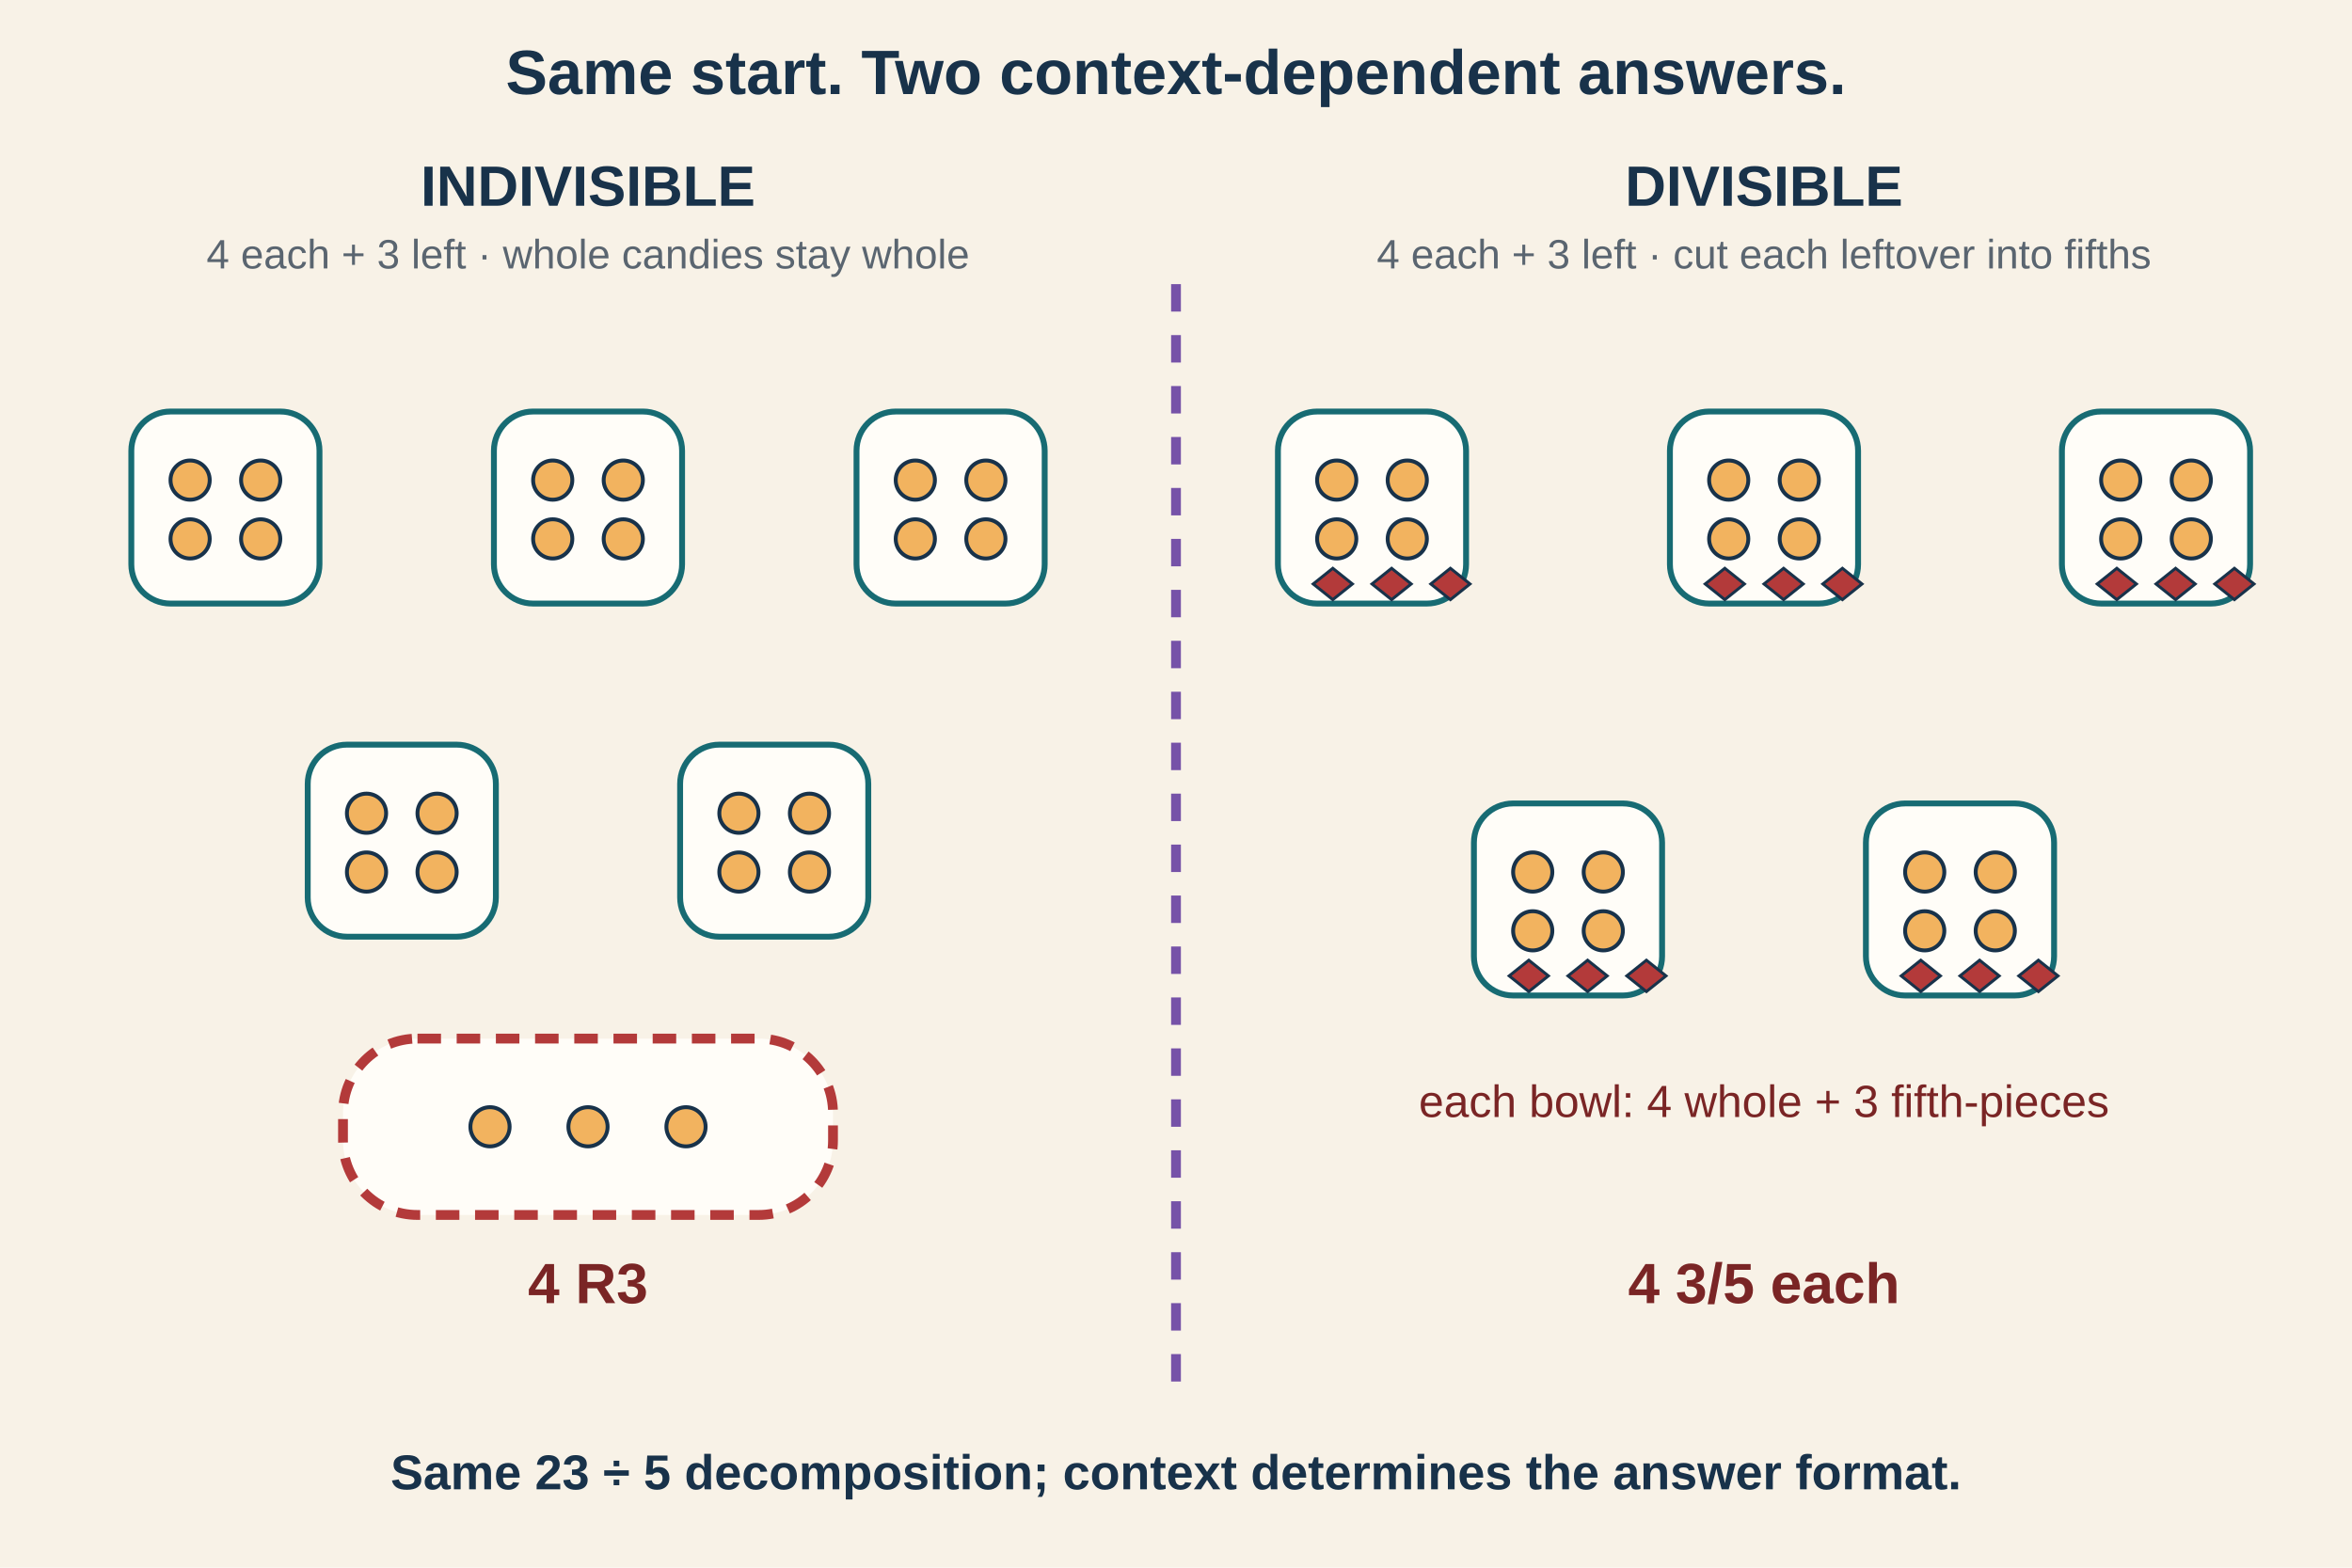
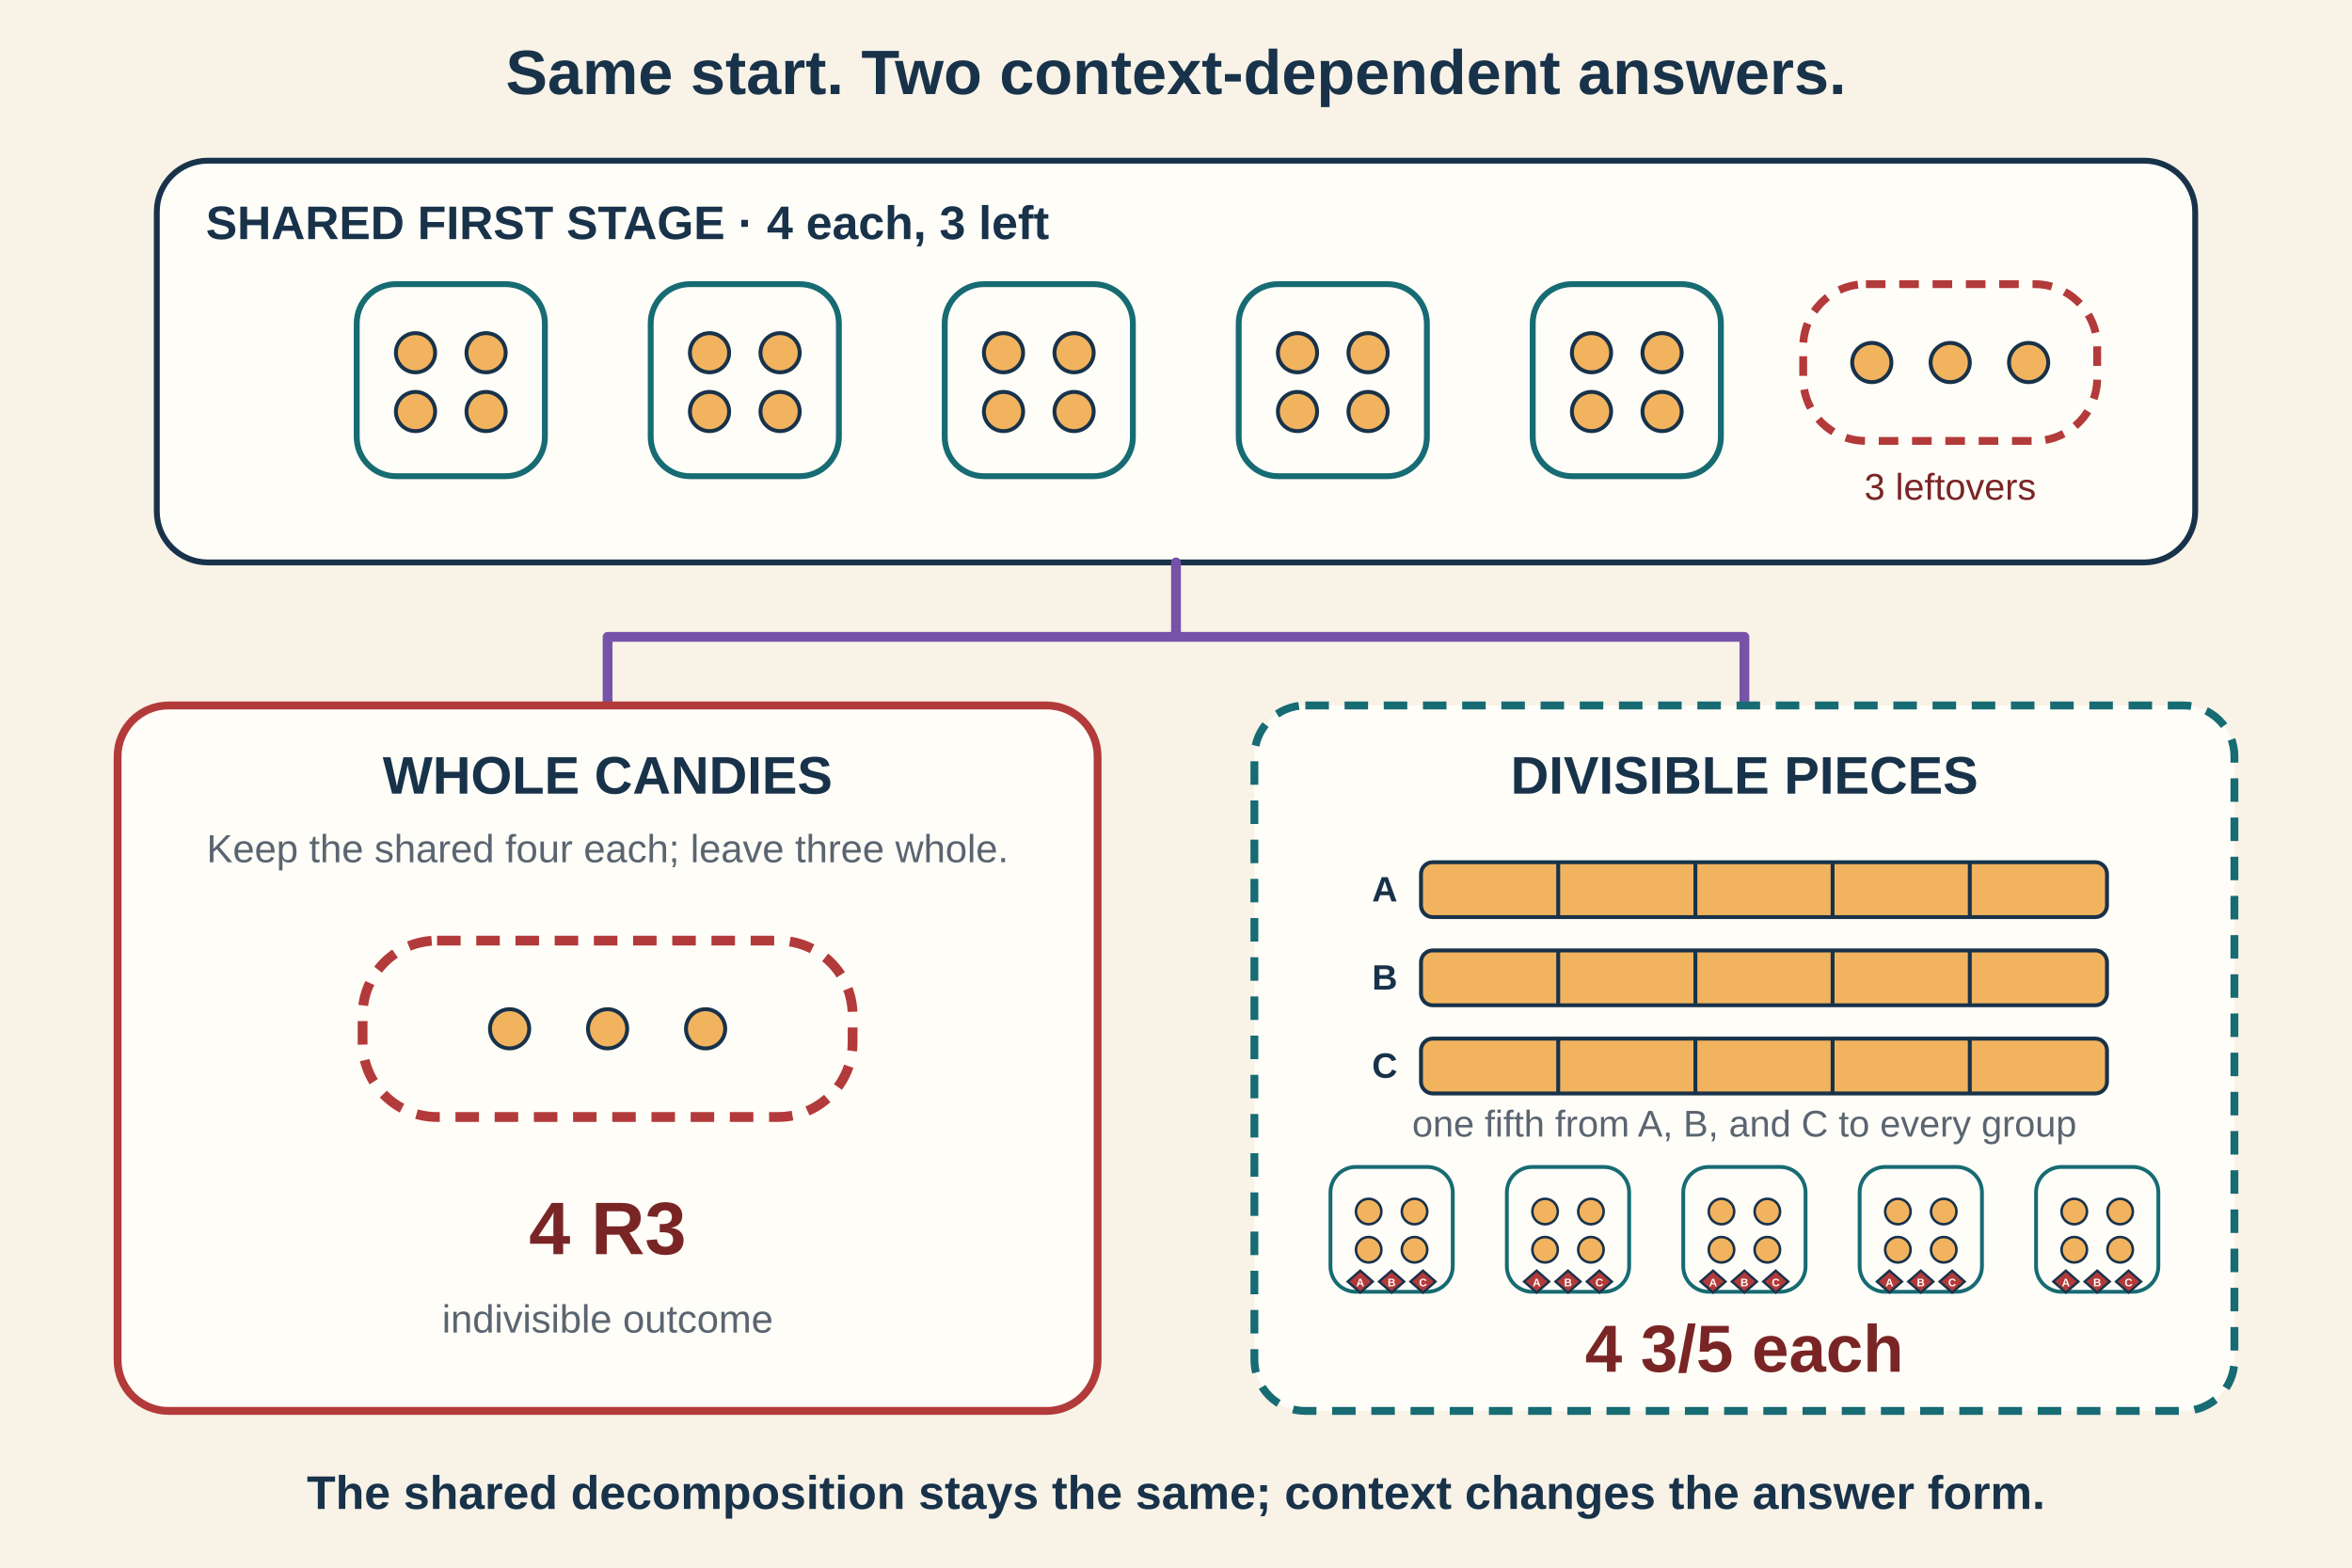
- <svg xmlns="http://www.w3.org/2000/svg" width="1200" height="800" viewBox="0 0 1200 800" role="img" aria-labelledby="title desc">
+ <svg xmlns="http://www.w3.org/2000/svg" data-qa-image-pass="2026-09-28" width="1200" height="800" viewBox="0 0 1200 800" role="img" aria-labelledby="title desc">
  <defs>
    <circle id="w" r="10" fill="#F2B35F" stroke="#18324A" stroke-width="2" />
    <g id="four">
      <use href="#w" x="-18" />
      <use href="#w" x="18" />
      <use href="#w" x="-18" y="30" />
      <use href="#w" x="18" y="30" />
    </g>
    <g id="share">
      <rect x="-48" y="-30" width="96" height="98" rx="20" fill="#FFFDF8" stroke="#176B73" stroke-width="3" />
      <use href="#four" y="5" />
    </g>
+     <g id="pieceSet">
+       <path d="M-28 5l8-7 8 7-8 7zM-8 5l8-7 8 7-8 7zM12 5l8-7 8 7-8 7z" fill="#B33A3A" stroke="#18324A" stroke-width="1.5" />
+       <g font-family="Arial,sans-serif" font-size="7" font-weight="700" text-anchor="middle" fill="#FFFDF8">
+         <text x="-20" y="8">A</text>
+         <text x="0" y="8">B</text>
+         <text x="20" y="8">C</text>
+       </g>
+     </g>
    <g id="fraction-share">
-       <use href="#share" />
-       <path d="M-30 58l10-8 10 8-10 8zM0 58l10-8 10 8-10 8zM30 58l10-8 10 8-10 8z" fill="#B33A3A" stroke="#18324A" stroke-width="1.5" />
+       <use href="#share" transform="scale(.65)" />
+       <use href="#pieceSet" transform="translate(0 35) scale(.8)" />
+     </g>
+     <g id="fifths">
+       <rect width="350" height="28" rx="6" fill="#F2B35F" stroke="#18324A" stroke-width="2" />
+       <path d="M70 0v28M140 0v28M210 0v28M280 0v28" stroke="#18324A" stroke-width="2" />
    </g>
  </defs>
  <rect width="1200" height="800" fill="#F8F2E7" />
  <text x="600" y="48" text-anchor="middle" font-family="Arial,sans-serif" font-size="32" font-weight="700" fill="#18324A">Same start. Two context-dependent answers.</text>
-   <path d="M600 145V710" stroke="#7652A8" stroke-width="5" stroke-dasharray="14 12" />
-   <text x="300" y="105" text-anchor="middle" font-family="Arial,sans-serif" font-size="29" font-weight="700" fill="#18324A">INDIVISIBLE</text>
-   <text x="300" y="137" text-anchor="middle" font-family="Arial,sans-serif" font-size="21" fill="#5A6570">4 each + 3 left · whole candies stay whole</text>
-   <use href="#share" x="115" y="240" />
-   <use href="#share" x="300" y="240" />
-   <use href="#share" x="485" y="240" />
-   <use href="#share" x="205" y="410" />
-   <use href="#share" x="395" y="410" />
-   <rect x="175" y="530" width="250" height="90" rx="38" fill="#FFFDF8" stroke="#B33A3A" stroke-width="5" stroke-dasharray="12 8" />
-   <use href="#w" x="250" y="575" />
-   <use href="#w" x="300" y="575" />
-   <use href="#w" x="350" y="575" />
-   <text x="300" y="665" text-anchor="middle" font-family="Arial,sans-serif" font-size="29" font-weight="700" fill="#7A2525">4 R3</text>
-   <text x="900" y="105" text-anchor="middle" font-family="Arial,sans-serif" font-size="29" font-weight="700" fill="#18324A">DIVISIBLE</text>
-   <text x="900" y="137" text-anchor="middle" font-family="Arial,sans-serif" font-size="21" fill="#5A6570">4 each + 3 left · cut each leftover into fifths</text>
-   <use href="#fraction-share" x="700" y="240" />
-   <use href="#fraction-share" x="900" y="240" />
-   <use href="#fraction-share" x="1100" y="240" />
-   <use href="#fraction-share" x="800" y="440" />
-   <use href="#fraction-share" x="1000" y="440" />
-   <text x="900" y="570" text-anchor="middle" font-family="Arial,sans-serif" font-size="23" fill="#7A2525">each bowl: 4 whole + 3 fifth-pieces</text>
-   <text x="900" y="665" text-anchor="middle" font-family="Arial,sans-serif" font-size="29" font-weight="700" fill="#7A2525">4 3/5 each</text>
-   <text x="600" y="760" text-anchor="middle" font-family="Arial,sans-serif" font-size="25" font-weight="700" fill="#18324A">Same 23 ÷ 5 decomposition; context determines the answer format.</text>
+   <rect x="80" y="82" width="1040" height="205" rx="26" fill="#FFFDF8" stroke="#18324A" stroke-width="3" />
+   <text x="105" y="122" font-family="Arial,sans-serif" font-size="24" font-weight="700" fill="#18324A">SHARED FIRST STAGE · 4 each, 3 left</text>
+   <use href="#share" x="230" y="175" />
+   <use href="#share" x="380" y="175" />
+   <use href="#share" x="530" y="175" />
+   <use href="#share" x="680" y="175" />
+   <use href="#share" x="830" y="175" />
+   <rect x="920" y="145" width="150" height="80" rx="32" fill="#FFFDF8" stroke="#B33A3A" stroke-width="4" stroke-dasharray="10 7" />
+   <use href="#w" x="955" y="185" />
+   <use href="#w" x="995" y="185" />
+   <use href="#w" x="1035" y="185" />
+   <text x="995" y="255" text-anchor="middle" font-family="Arial,sans-serif" font-size="19" fill="#7A2525">3 leftovers</text>
+   <path d="M600 287V325M600 325H310V360M600 325H890V360" fill="none" stroke="#7652A8" stroke-width="5" stroke-linecap="round" stroke-linejoin="round" />
+   <rect x="60" y="360" width="500" height="360" rx="26" fill="#FFFDF8" stroke="#B33A3A" stroke-width="4" />
+   <text x="310" y="405" text-anchor="middle" font-family="Arial,sans-serif" font-size="27" font-weight="700" fill="#18324A">WHOLE CANDIES</text>
+   <text x="310" y="440" text-anchor="middle" font-family="Arial,sans-serif" font-size="20" fill="#5A6570">Keep the shared four each; leave three whole.</text>
+   <rect x="185" y="480" width="250" height="90" rx="38" fill="#FFFDF8" stroke="#B33A3A" stroke-width="5" stroke-dasharray="12 8" />
+   <use href="#w" x="260" y="525" />
+   <use href="#w" x="310" y="525" />
+   <use href="#w" x="360" y="525" />
+   <text x="310" y="640" text-anchor="middle" font-family="Arial,sans-serif" font-size="38" font-weight="700" fill="#7A2525">4 R3</text>
+   <text x="310" y="680" text-anchor="middle" font-family="Arial,sans-serif" font-size="20" fill="#5A6570">indivisible outcome</text>
+   <rect x="640" y="360" width="500" height="360" rx="26" fill="#FFFDF8" stroke="#176B73" stroke-width="4" stroke-dasharray="12 8" />
+   <text x="890" y="405" text-anchor="middle" font-family="Arial,sans-serif" font-size="27" font-weight="700" fill="#18324A">DIVISIBLE PIECES</text>
+   <g font-family="Arial,sans-serif" font-size="18" font-weight="700" fill="#18324A">
+     <text x="700" y="460">A</text>
+     <text x="700" y="505">B</text>
+     <text x="700" y="550">C</text>
+   </g>
+   <use href="#fifths" x="725" y="440" />
+   <use href="#fifths" x="725" y="485" />
+   <use href="#fifths" x="725" y="530" />
+   <text x="890" y="580" text-anchor="middle" font-family="Arial,sans-serif" font-size="19" fill="#5A6570">one fifth from A, B, and C to every group</text>
+   <use href="#fraction-share" x="710" y="615" />
+   <use href="#fraction-share" x="800" y="615" />
+   <use href="#fraction-share" x="890" y="615" />
+   <use href="#fraction-share" x="980" y="615" />
+   <use href="#fraction-share" x="1070" y="615" />
+   <text x="890" y="700" text-anchor="middle" font-family="Arial,sans-serif" font-size="34" font-weight="700" fill="#7A2525">4 3/5 each</text>
+   <text x="600" y="770" text-anchor="middle" font-family="Arial,sans-serif" font-size="24" font-weight="700" fill="#18324A">The shared decomposition stays the same; context changes the answer form.</text>
</svg>
